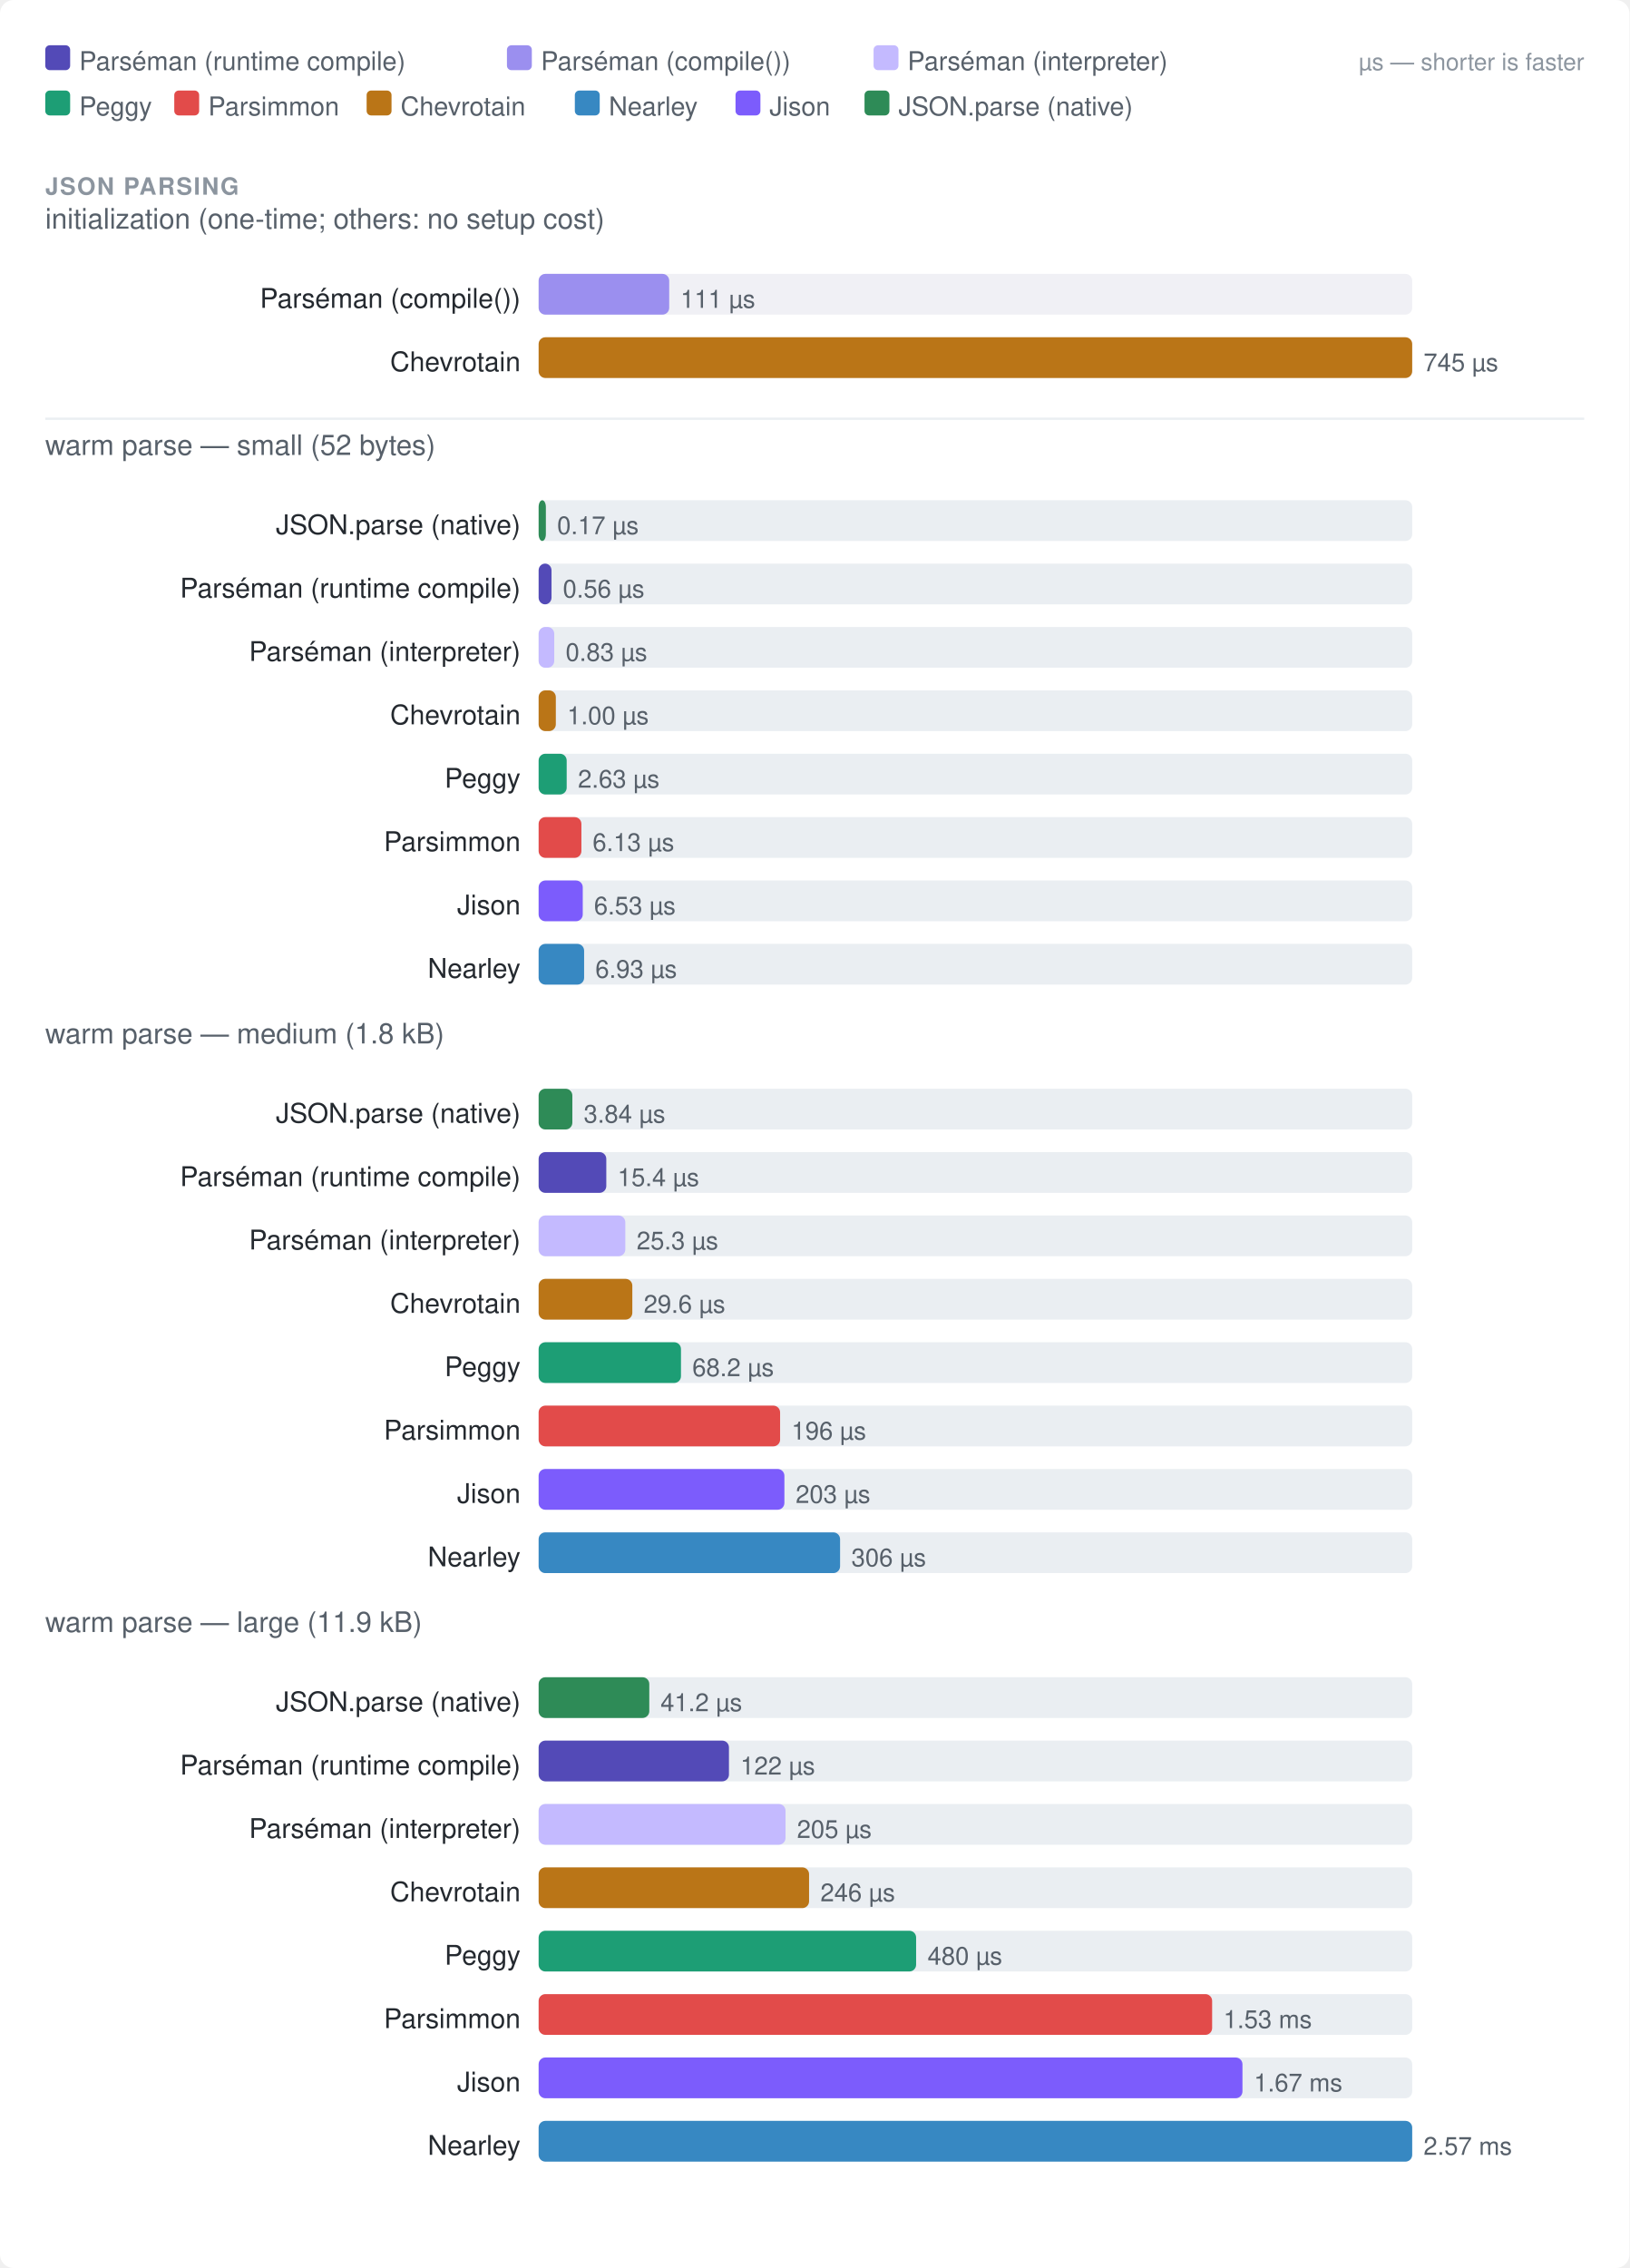
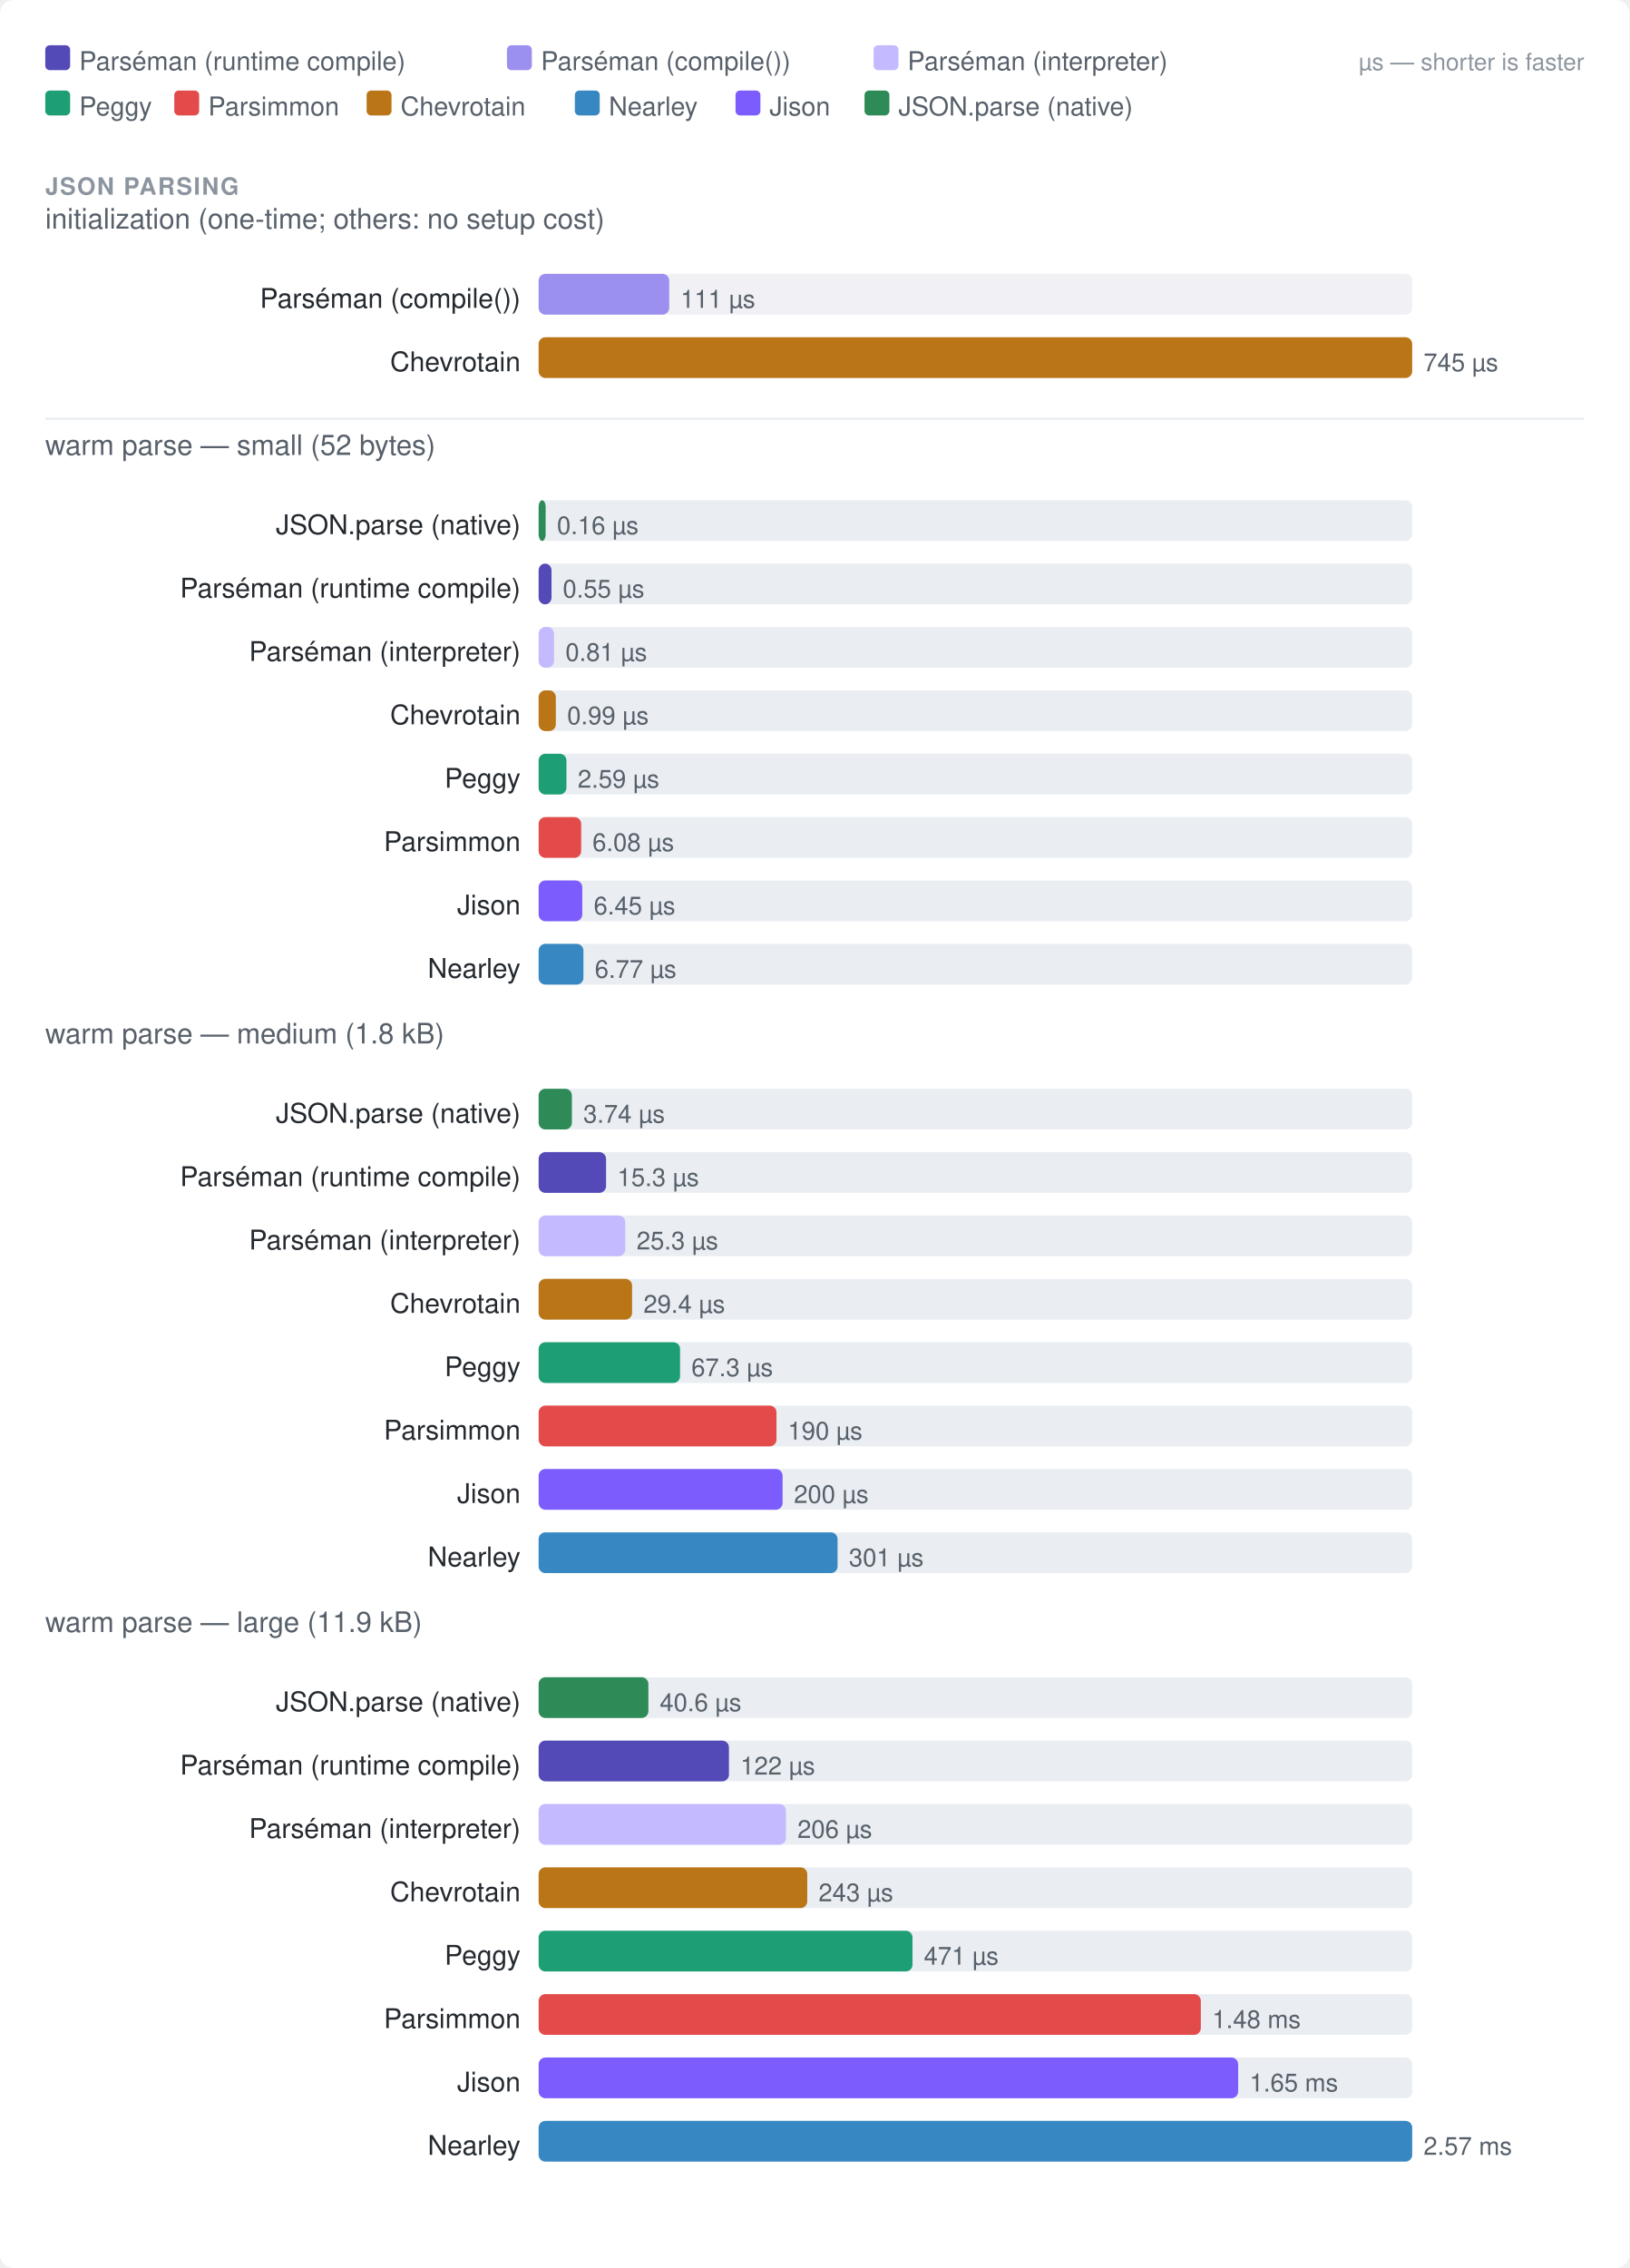
<svg xmlns="http://www.w3.org/2000/svg" viewBox="0 0 720 1002" width="720" height="1002">
  <rect width="720" height="1002" fill="white" rx="6" />
  <rect x="20" y="20" width="11" height="11" rx="2" fill="#534AB7" />
  <text x="35" y="31" font-size="11.5" fill="#57606a" font-family="-apple-system,BlinkMacSystemFont,'Segoe UI',Helvetica,Arial,sans-serif">Parséman (runtime compile)</text>
  <rect x="224" y="20" width="11" height="11" rx="2" fill="#9B8FEF" />
  <text x="239" y="31" font-size="11.5" fill="#57606a" font-family="-apple-system,BlinkMacSystemFont,'Segoe UI',Helvetica,Arial,sans-serif">Parséman (compile())</text>
  <rect x="386" y="20" width="11" height="11" rx="2" fill="#C4BAFF" />
  <text x="401" y="31" font-size="11.5" fill="#57606a" font-family="-apple-system,BlinkMacSystemFont,'Segoe UI',Helvetica,Arial,sans-serif">Parséman (interpreter)</text>
  <rect x="20" y="40" width="11" height="11" rx="2" fill="#1D9E75" />
  <text x="35" y="51" font-size="11.5" fill="#57606a" font-family="-apple-system,BlinkMacSystemFont,'Segoe UI',Helvetica,Arial,sans-serif">Peggy</text>
  <rect x="77" y="40" width="11" height="11" rx="2" fill="#E24B4A" />
  <text x="92" y="51" font-size="11.5" fill="#57606a" font-family="-apple-system,BlinkMacSystemFont,'Segoe UI',Helvetica,Arial,sans-serif">Parsimmon</text>
  <rect x="162" y="40" width="11" height="11" rx="2" fill="#BA7517" />
  <text x="177" y="51" font-size="11.5" fill="#57606a" font-family="-apple-system,BlinkMacSystemFont,'Segoe UI',Helvetica,Arial,sans-serif">Chevrotain</text>
  <rect x="254" y="40" width="11" height="11" rx="2" fill="#3788C2" />
  <text x="269" y="51" font-size="11.5" fill="#57606a" font-family="-apple-system,BlinkMacSystemFont,'Segoe UI',Helvetica,Arial,sans-serif">Nearley</text>
  <rect x="325" y="40" width="11" height="11" rx="2" fill="#7C5CFC" />
  <text x="340" y="51" font-size="11.5" fill="#57606a" font-family="-apple-system,BlinkMacSystemFont,'Segoe UI',Helvetica,Arial,sans-serif">Jison</text>
  <rect x="382" y="40" width="11" height="11" rx="2" fill="#2E8B57" />
  <text x="397" y="51" font-size="11.5" fill="#57606a" font-family="-apple-system,BlinkMacSystemFont,'Segoe UI',Helvetica,Arial,sans-serif">JSON.parse (native)</text>
  <text x="700" y="31" font-size="10.5" fill="#8c959f" text-anchor="end" font-family="-apple-system,BlinkMacSystemFont,'Segoe UI',Helvetica,Arial,sans-serif">µs — shorter is faster</text>
  <text x="20" y="86" font-size="10.5" font-weight="600" fill="#8c959f" letter-spacing="0.06em" font-family="-apple-system,BlinkMacSystemFont,'Segoe UI',Helvetica,Arial,sans-serif">JSON PARSING</text>
  <text x="20" y="101" font-size="12.5" fill="#57606a" font-family="-apple-system,BlinkMacSystemFont,'Segoe UI',Helvetica,Arial,sans-serif">initialization (one-time; others: no setup cost)</text>
  <text x="230" y="136" text-anchor="end" font-size="12" fill="#24292f" font-family="-apple-system,BlinkMacSystemFont,'Segoe UI',Helvetica,Arial,sans-serif">Parséman (compile())</text>
  <rect x="238" y="121" width="386" height="18" rx="3" fill="#f0f0f5" />
  <rect x="238" y="121" width="57.7" height="18" rx="3" fill="#9B8FEF" />
  <text x="300.695" y="136" font-size="11" fill="#57606a" font-family="-apple-system,BlinkMacSystemFont,'Segoe UI',Helvetica,Arial,sans-serif">111 µs</text>
  <text x="230" y="164" text-anchor="end" font-size="12" fill="#24292f" font-family="-apple-system,BlinkMacSystemFont,'Segoe UI',Helvetica,Arial,sans-serif">Chevrotain</text>
  <rect x="238" y="149" width="386" height="18" rx="3" fill="#f0f0f5" />
  <rect x="238" y="149" width="386.0" height="18" rx="3" fill="#BA7517" />
  <text x="629" y="164" font-size="11" fill="#57606a" font-family="-apple-system,BlinkMacSystemFont,'Segoe UI',Helvetica,Arial,sans-serif">745 µs</text>
  <line x1="20" y1="185" x2="700" y2="185" stroke="#eaeef2" stroke-width="1" />
  <text x="20" y="201" font-size="12.5" fill="#57606a" font-family="-apple-system,BlinkMacSystemFont,'Segoe UI',Helvetica,Arial,sans-serif">warm parse — small  (52 bytes)</text>
  <text x="230" y="236" text-anchor="end" font-size="12" fill="#24292f" font-family="-apple-system,BlinkMacSystemFont,'Segoe UI',Helvetica,Arial,sans-serif">JSON.parse (native)</text>
  <rect x="238" y="221" width="386" height="18" rx="3" fill="#eaeef2" />
-   <rect x="238" y="221" width="3.2" height="18" rx="3" fill="#2E8B57" />
-   <text x="246.156" y="236" font-size="11" fill="#57606a" font-family="-apple-system,BlinkMacSystemFont,'Segoe UI',Helvetica,Arial,sans-serif">0.17 µs</text>
+   <rect x="238" y="221" width="3.1" height="18" rx="3" fill="#2E8B57" />
+   <text x="246.092" y="236" font-size="11" fill="#57606a" font-family="-apple-system,BlinkMacSystemFont,'Segoe UI',Helvetica,Arial,sans-serif">0.16 µs</text>
  <text x="230" y="264" text-anchor="end" font-size="12" fill="#24292f" font-family="-apple-system,BlinkMacSystemFont,'Segoe UI',Helvetica,Arial,sans-serif">Parséman (runtime compile)</text>
  <rect x="238" y="249" width="386" height="18" rx="3" fill="#eaeef2" />
  <rect x="238" y="249" width="5.7" height="18" rx="3" fill="#534AB7" />
-   <text x="248.696" y="264" font-size="11" fill="#57606a" font-family="-apple-system,BlinkMacSystemFont,'Segoe UI',Helvetica,Arial,sans-serif">0.56 µs</text>
+   <text x="248.66" y="264" font-size="11" fill="#57606a" font-family="-apple-system,BlinkMacSystemFont,'Segoe UI',Helvetica,Arial,sans-serif">0.55 µs</text>
  <text x="230" y="292" text-anchor="end" font-size="12" fill="#24292f" font-family="-apple-system,BlinkMacSystemFont,'Segoe UI',Helvetica,Arial,sans-serif">Parséman (interpreter)</text>
  <rect x="238" y="277" width="386" height="18" rx="3" fill="#eaeef2" />
-   <rect x="238" y="277" width="6.9" height="18" rx="3" fill="#C4BAFF" />
-   <text x="249.919" y="292" font-size="11" fill="#57606a" font-family="-apple-system,BlinkMacSystemFont,'Segoe UI',Helvetica,Arial,sans-serif">0.83 µs</text>
+   <rect x="238" y="277" width="6.8" height="18" rx="3" fill="#C4BAFF" />
+   <text x="249.843" y="292" font-size="11" fill="#57606a" font-family="-apple-system,BlinkMacSystemFont,'Segoe UI',Helvetica,Arial,sans-serif">0.81 µs</text>
  <text x="230" y="320" text-anchor="end" font-size="12" fill="#24292f" font-family="-apple-system,BlinkMacSystemFont,'Segoe UI',Helvetica,Arial,sans-serif">Chevrotain</text>
  <rect x="238" y="305" width="386" height="18" rx="3" fill="#eaeef2" />
  <rect x="238" y="305" width="7.6" height="18" rx="3" fill="#BA7517" />
-   <text x="250.602" y="320" font-size="11" fill="#57606a" font-family="-apple-system,BlinkMacSystemFont,'Segoe UI',Helvetica,Arial,sans-serif">1.00 µs</text>
+   <text x="250.588" y="320" font-size="11" fill="#57606a" font-family="-apple-system,BlinkMacSystemFont,'Segoe UI',Helvetica,Arial,sans-serif">0.99 µs</text>
  <text x="230" y="348" text-anchor="end" font-size="12" fill="#24292f" font-family="-apple-system,BlinkMacSystemFont,'Segoe UI',Helvetica,Arial,sans-serif">Peggy</text>
  <rect x="238" y="333" width="386" height="18" rx="3" fill="#eaeef2" />
-   <rect x="238" y="333" width="12.4" height="18" rx="3" fill="#1D9E75" />
-   <text x="255.351" y="348" font-size="11" fill="#57606a" font-family="-apple-system,BlinkMacSystemFont,'Segoe UI',Helvetica,Arial,sans-serif">2.63 µs</text>
+   <rect x="238" y="333" width="12.3" height="18" rx="3" fill="#1D9E75" />
+   <text x="255.254" y="348" font-size="11" fill="#57606a" font-family="-apple-system,BlinkMacSystemFont,'Segoe UI',Helvetica,Arial,sans-serif">2.59 µs</text>
  <text x="230" y="376" text-anchor="end" font-size="12" fill="#24292f" font-family="-apple-system,BlinkMacSystemFont,'Segoe UI',Helvetica,Arial,sans-serif">Parsimmon</text>
  <rect x="238" y="361" width="386" height="18" rx="3" fill="#eaeef2" />
-   <rect x="238" y="361" width="18.9" height="18" rx="3" fill="#E24B4A" />
-   <text x="261.851" y="376" font-size="11" fill="#57606a" font-family="-apple-system,BlinkMacSystemFont,'Segoe UI',Helvetica,Arial,sans-serif">6.13 µs</text>
+   <rect x="238" y="361" width="18.8" height="18" rx="3" fill="#E24B4A" />
+   <text x="261.78" y="376" font-size="11" fill="#57606a" font-family="-apple-system,BlinkMacSystemFont,'Segoe UI',Helvetica,Arial,sans-serif">6.08 µs</text>
  <text x="230" y="404" text-anchor="end" font-size="12" fill="#24292f" font-family="-apple-system,BlinkMacSystemFont,'Segoe UI',Helvetica,Arial,sans-serif">Jison</text>
  <rect x="238" y="389" width="386" height="18" rx="3" fill="#eaeef2" />
-   <rect x="238" y="389" width="19.5" height="18" rx="3" fill="#7C5CFC" />
-   <text x="262.467" y="404" font-size="11" fill="#57606a" font-family="-apple-system,BlinkMacSystemFont,'Segoe UI',Helvetica,Arial,sans-serif">6.53 µs</text>
+   <rect x="238" y="389" width="19.3" height="18" rx="3" fill="#7C5CFC" />
+   <text x="262.346" y="404" font-size="11" fill="#57606a" font-family="-apple-system,BlinkMacSystemFont,'Segoe UI',Helvetica,Arial,sans-serif">6.45 µs</text>
  <text x="230" y="432" text-anchor="end" font-size="12" fill="#24292f" font-family="-apple-system,BlinkMacSystemFont,'Segoe UI',Helvetica,Arial,sans-serif">Nearley</text>
  <rect x="238" y="417" width="386" height="18" rx="3" fill="#eaeef2" />
-   <rect x="238" y="417" width="20.1" height="18" rx="3" fill="#3788C2" />
-   <text x="263.056" y="432" font-size="11" fill="#57606a" font-family="-apple-system,BlinkMacSystemFont,'Segoe UI',Helvetica,Arial,sans-serif">6.93 µs</text>
+   <rect x="238" y="417" width="19.8" height="18" rx="3" fill="#3788C2" />
+   <text x="262.82" y="432" font-size="11" fill="#57606a" font-family="-apple-system,BlinkMacSystemFont,'Segoe UI',Helvetica,Arial,sans-serif">6.77 µs</text>
  <text x="20" y="461" font-size="12.5" fill="#57606a" font-family="-apple-system,BlinkMacSystemFont,'Segoe UI',Helvetica,Arial,sans-serif">warm parse — medium  (1.8 kB)</text>
  <text x="230" y="496" text-anchor="end" font-size="12" fill="#24292f" font-family="-apple-system,BlinkMacSystemFont,'Segoe UI',Helvetica,Arial,sans-serif">JSON.parse (native)</text>
  <rect x="238" y="481" width="386" height="18" rx="3" fill="#eaeef2" />
-   <rect x="238" y="481" width="14.9" height="18" rx="3" fill="#2E8B57" />
-   <text x="257.931" y="496" font-size="11" fill="#57606a" font-family="-apple-system,BlinkMacSystemFont,'Segoe UI',Helvetica,Arial,sans-serif">3.84 µs</text>
+   <rect x="238" y="481" width="14.7" height="18" rx="3" fill="#2E8B57" />
+   <text x="257.728" y="496" font-size="11" fill="#57606a" font-family="-apple-system,BlinkMacSystemFont,'Segoe UI',Helvetica,Arial,sans-serif">3.74 µs</text>
  <text x="230" y="524" text-anchor="end" font-size="12" fill="#24292f" font-family="-apple-system,BlinkMacSystemFont,'Segoe UI',Helvetica,Arial,sans-serif">Parséman (runtime compile)</text>
  <rect x="238" y="509" width="386" height="18" rx="3" fill="#eaeef2" />
-   <rect x="238" y="509" width="29.9" height="18" rx="3" fill="#534AB7" />
-   <text x="272.863" y="524" font-size="11" fill="#57606a" font-family="-apple-system,BlinkMacSystemFont,'Segoe UI',Helvetica,Arial,sans-serif">15.4 µs</text>
+   <rect x="238" y="509" width="29.8" height="18" rx="3" fill="#534AB7" />
+   <text x="272.788" y="524" font-size="11" fill="#57606a" font-family="-apple-system,BlinkMacSystemFont,'Segoe UI',Helvetica,Arial,sans-serif">15.3 µs</text>
  <text x="230" y="552" text-anchor="end" font-size="12" fill="#24292f" font-family="-apple-system,BlinkMacSystemFont,'Segoe UI',Helvetica,Arial,sans-serif">Parséman (interpreter)</text>
  <rect x="238" y="537" width="386" height="18" rx="3" fill="#eaeef2" />
  <rect x="238" y="537" width="38.3" height="18" rx="3" fill="#C4BAFF" />
-   <text x="281.296" y="552" font-size="11" fill="#57606a" font-family="-apple-system,BlinkMacSystemFont,'Segoe UI',Helvetica,Arial,sans-serif">25.3 µs</text>
+   <text x="281.273" y="552" font-size="11" fill="#57606a" font-family="-apple-system,BlinkMacSystemFont,'Segoe UI',Helvetica,Arial,sans-serif">25.3 µs</text>
  <text x="230" y="580" text-anchor="end" font-size="12" fill="#24292f" font-family="-apple-system,BlinkMacSystemFont,'Segoe UI',Helvetica,Arial,sans-serif">Chevrotain</text>
  <rect x="238" y="565" width="386" height="18" rx="3" fill="#eaeef2" />
-   <rect x="238" y="565" width="41.4" height="18" rx="3" fill="#BA7517" />
-   <text x="284.414" y="580" font-size="11" fill="#57606a" font-family="-apple-system,BlinkMacSystemFont,'Segoe UI',Helvetica,Arial,sans-serif">29.6 µs</text>
+   <rect x="238" y="565" width="41.3" height="18" rx="3" fill="#BA7517" />
+   <text x="284.318" y="580" font-size="11" fill="#57606a" font-family="-apple-system,BlinkMacSystemFont,'Segoe UI',Helvetica,Arial,sans-serif">29.4 µs</text>
  <text x="230" y="608" text-anchor="end" font-size="12" fill="#24292f" font-family="-apple-system,BlinkMacSystemFont,'Segoe UI',Helvetica,Arial,sans-serif">Peggy</text>
  <rect x="238" y="593" width="386" height="18" rx="3" fill="#eaeef2" />
-   <rect x="238" y="593" width="62.9" height="18" rx="3" fill="#1D9E75" />
-   <text x="305.898" y="608" font-size="11" fill="#57606a" font-family="-apple-system,BlinkMacSystemFont,'Segoe UI',Helvetica,Arial,sans-serif">68.2 µs</text>
+   <rect x="238" y="593" width="62.5" height="18" rx="3" fill="#1D9E75" />
+   <text x="305.491" y="608" font-size="11" fill="#57606a" font-family="-apple-system,BlinkMacSystemFont,'Segoe UI',Helvetica,Arial,sans-serif">67.3 µs</text>
  <text x="230" y="636" text-anchor="end" font-size="12" fill="#24292f" font-family="-apple-system,BlinkMacSystemFont,'Segoe UI',Helvetica,Arial,sans-serif">Parsimmon</text>
  <rect x="238" y="621" width="386" height="18" rx="3" fill="#eaeef2" />
-   <rect x="238" y="621" width="106.7" height="18" rx="3" fill="#E24B4A" />
-   <text x="349.708" y="636" font-size="11" fill="#57606a" font-family="-apple-system,BlinkMacSystemFont,'Segoe UI',Helvetica,Arial,sans-serif">196 µs</text>
+   <rect x="238" y="621" width="105.1" height="18" rx="3" fill="#E24B4A" />
+   <text x="348.079" y="636" font-size="11" fill="#57606a" font-family="-apple-system,BlinkMacSystemFont,'Segoe UI',Helvetica,Arial,sans-serif">190 µs</text>
  <text x="230" y="664" text-anchor="end" font-size="12" fill="#24292f" font-family="-apple-system,BlinkMacSystemFont,'Segoe UI',Helvetica,Arial,sans-serif">Jison</text>
  <rect x="238" y="649" width="386" height="18" rx="3" fill="#eaeef2" />
-   <rect x="238" y="649" width="108.6" height="18" rx="3" fill="#7C5CFC" />
-   <text x="351.566" y="664" font-size="11" fill="#57606a" font-family="-apple-system,BlinkMacSystemFont,'Segoe UI',Helvetica,Arial,sans-serif">203 µs</text>
+   <rect x="238" y="649" width="107.8" height="18" rx="3" fill="#7C5CFC" />
+   <text x="350.777" y="664" font-size="11" fill="#57606a" font-family="-apple-system,BlinkMacSystemFont,'Segoe UI',Helvetica,Arial,sans-serif">200 µs</text>
  <text x="230" y="692" text-anchor="end" font-size="12" fill="#24292f" font-family="-apple-system,BlinkMacSystemFont,'Segoe UI',Helvetica,Arial,sans-serif">Nearley</text>
  <rect x="238" y="677" width="386" height="18" rx="3" fill="#eaeef2" />
-   <rect x="238" y="677" width="133.2" height="18" rx="3" fill="#3788C2" />
-   <text x="376.186" y="692" font-size="11" fill="#57606a" font-family="-apple-system,BlinkMacSystemFont,'Segoe UI',Helvetica,Arial,sans-serif">306 µs</text>
+   <rect x="238" y="677" width="132.1" height="18" rx="3" fill="#3788C2" />
+   <text x="375.103" y="692" font-size="11" fill="#57606a" font-family="-apple-system,BlinkMacSystemFont,'Segoe UI',Helvetica,Arial,sans-serif">301 µs</text>
  <text x="20" y="721" font-size="12.5" fill="#57606a" font-family="-apple-system,BlinkMacSystemFont,'Segoe UI',Helvetica,Arial,sans-serif">warm parse — large  (11.9 kB)</text>
  <text x="230" y="756" text-anchor="end" font-size="12" fill="#24292f" font-family="-apple-system,BlinkMacSystemFont,'Segoe UI',Helvetica,Arial,sans-serif">JSON.parse (native)</text>
  <rect x="238" y="741" width="386" height="18" rx="3" fill="#eaeef2" />
-   <rect x="238" y="741" width="48.9" height="18" rx="3" fill="#2E8B57" />
-   <text x="291.864" y="756" font-size="11" fill="#57606a" font-family="-apple-system,BlinkMacSystemFont,'Segoe UI',Helvetica,Arial,sans-serif">41.2 µs</text>
+   <rect x="238" y="741" width="48.5" height="18" rx="3" fill="#2E8B57" />
+   <text x="291.529" y="756" font-size="11" fill="#57606a" font-family="-apple-system,BlinkMacSystemFont,'Segoe UI',Helvetica,Arial,sans-serif">40.6 µs</text>
  <text x="230" y="784" text-anchor="end" font-size="12" fill="#24292f" font-family="-apple-system,BlinkMacSystemFont,'Segoe UI',Helvetica,Arial,sans-serif">Parséman (runtime compile)</text>
  <rect x="238" y="769" width="386" height="18" rx="3" fill="#eaeef2" />
  <rect x="238" y="769" width="84.1" height="18" rx="3" fill="#534AB7" />
-   <text x="327.136" y="784" font-size="11" fill="#57606a" font-family="-apple-system,BlinkMacSystemFont,'Segoe UI',Helvetica,Arial,sans-serif">122 µs</text>
+   <text x="327.147" y="784" font-size="11" fill="#57606a" font-family="-apple-system,BlinkMacSystemFont,'Segoe UI',Helvetica,Arial,sans-serif">122 µs</text>
  <text x="230" y="812" text-anchor="end" font-size="12" fill="#24292f" font-family="-apple-system,BlinkMacSystemFont,'Segoe UI',Helvetica,Arial,sans-serif">Parséman (interpreter)</text>
  <rect x="238" y="797" width="386" height="18" rx="3" fill="#eaeef2" />
-   <rect x="238" y="797" width="109.1" height="18" rx="3" fill="#C4BAFF" />
-   <text x="352.145" y="812" font-size="11" fill="#57606a" font-family="-apple-system,BlinkMacSystemFont,'Segoe UI',Helvetica,Arial,sans-serif">205 µs</text>
+   <rect x="238" y="797" width="109.3" height="18" rx="3" fill="#C4BAFF" />
+   <text x="352.345" y="812" font-size="11" fill="#57606a" font-family="-apple-system,BlinkMacSystemFont,'Segoe UI',Helvetica,Arial,sans-serif">206 µs</text>
  <text x="230" y="840" text-anchor="end" font-size="12" fill="#24292f" font-family="-apple-system,BlinkMacSystemFont,'Segoe UI',Helvetica,Arial,sans-serif">Chevrotain</text>
  <rect x="238" y="825" width="386" height="18" rx="3" fill="#eaeef2" />
-   <rect x="238" y="825" width="119.5" height="18" rx="3" fill="#BA7517" />
-   <text x="362.497" y="840" font-size="11" fill="#57606a" font-family="-apple-system,BlinkMacSystemFont,'Segoe UI',Helvetica,Arial,sans-serif">246 µs</text>
+   <rect x="238" y="825" width="118.7" height="18" rx="3" fill="#BA7517" />
+   <text x="361.682" y="840" font-size="11" fill="#57606a" font-family="-apple-system,BlinkMacSystemFont,'Segoe UI',Helvetica,Arial,sans-serif">243 µs</text>
  <text x="230" y="868" text-anchor="end" font-size="12" fill="#24292f" font-family="-apple-system,BlinkMacSystemFont,'Segoe UI',Helvetica,Arial,sans-serif">Peggy</text>
  <rect x="238" y="853" width="386" height="18" rx="3" fill="#eaeef2" />
-   <rect x="238" y="853" width="166.8" height="18" rx="3" fill="#1D9E75" />
-   <text x="409.848" y="868" font-size="11" fill="#57606a" font-family="-apple-system,BlinkMacSystemFont,'Segoe UI',Helvetica,Arial,sans-serif">480 µs</text>
+   <rect x="238" y="853" width="165.2" height="18" rx="3" fill="#1D9E75" />
+   <text x="408.242" y="868" font-size="11" fill="#57606a" font-family="-apple-system,BlinkMacSystemFont,'Segoe UI',Helvetica,Arial,sans-serif">471 µs</text>
  <text x="230" y="896" text-anchor="end" font-size="12" fill="#24292f" font-family="-apple-system,BlinkMacSystemFont,'Segoe UI',Helvetica,Arial,sans-serif">Parsimmon</text>
  <rect x="238" y="881" width="386" height="18" rx="3" fill="#eaeef2" />
-   <rect x="238" y="881" width="297.6" height="18" rx="3" fill="#E24B4A" />
-   <text x="540.577" y="896" font-size="11" fill="#57606a" font-family="-apple-system,BlinkMacSystemFont,'Segoe UI',Helvetica,Arial,sans-serif">1.53 ms</text>
+   <rect x="238" y="881" width="292.6" height="18" rx="3" fill="#E24B4A" />
+   <text x="535.637" y="896" font-size="11" fill="#57606a" font-family="-apple-system,BlinkMacSystemFont,'Segoe UI',Helvetica,Arial,sans-serif">1.48 ms</text>
  <text x="230" y="924" text-anchor="end" font-size="12" fill="#24292f" font-family="-apple-system,BlinkMacSystemFont,'Segoe UI',Helvetica,Arial,sans-serif">Jison</text>
  <rect x="238" y="909" width="386" height="18" rx="3" fill="#eaeef2" />
-   <rect x="238" y="909" width="311.0" height="18" rx="3" fill="#7C5CFC" />
-   <text x="554.048" y="924" font-size="11" fill="#57606a" font-family="-apple-system,BlinkMacSystemFont,'Segoe UI',Helvetica,Arial,sans-serif">1.67 ms</text>
+   <rect x="238" y="909" width="309.1" height="18" rx="3" fill="#7C5CFC" />
+   <text x="552.149" y="924" font-size="11" fill="#57606a" font-family="-apple-system,BlinkMacSystemFont,'Segoe UI',Helvetica,Arial,sans-serif">1.65 ms</text>
  <text x="230" y="952" text-anchor="end" font-size="12" fill="#24292f" font-family="-apple-system,BlinkMacSystemFont,'Segoe UI',Helvetica,Arial,sans-serif">Nearley</text>
  <rect x="238" y="937" width="386" height="18" rx="3" fill="#eaeef2" />
  <rect x="238" y="937" width="386.0" height="18" rx="3" fill="#3788C2" />
  <text x="629" y="952" font-size="11" fill="#57606a" font-family="-apple-system,BlinkMacSystemFont,'Segoe UI',Helvetica,Arial,sans-serif">2.57 ms</text>
</svg>
